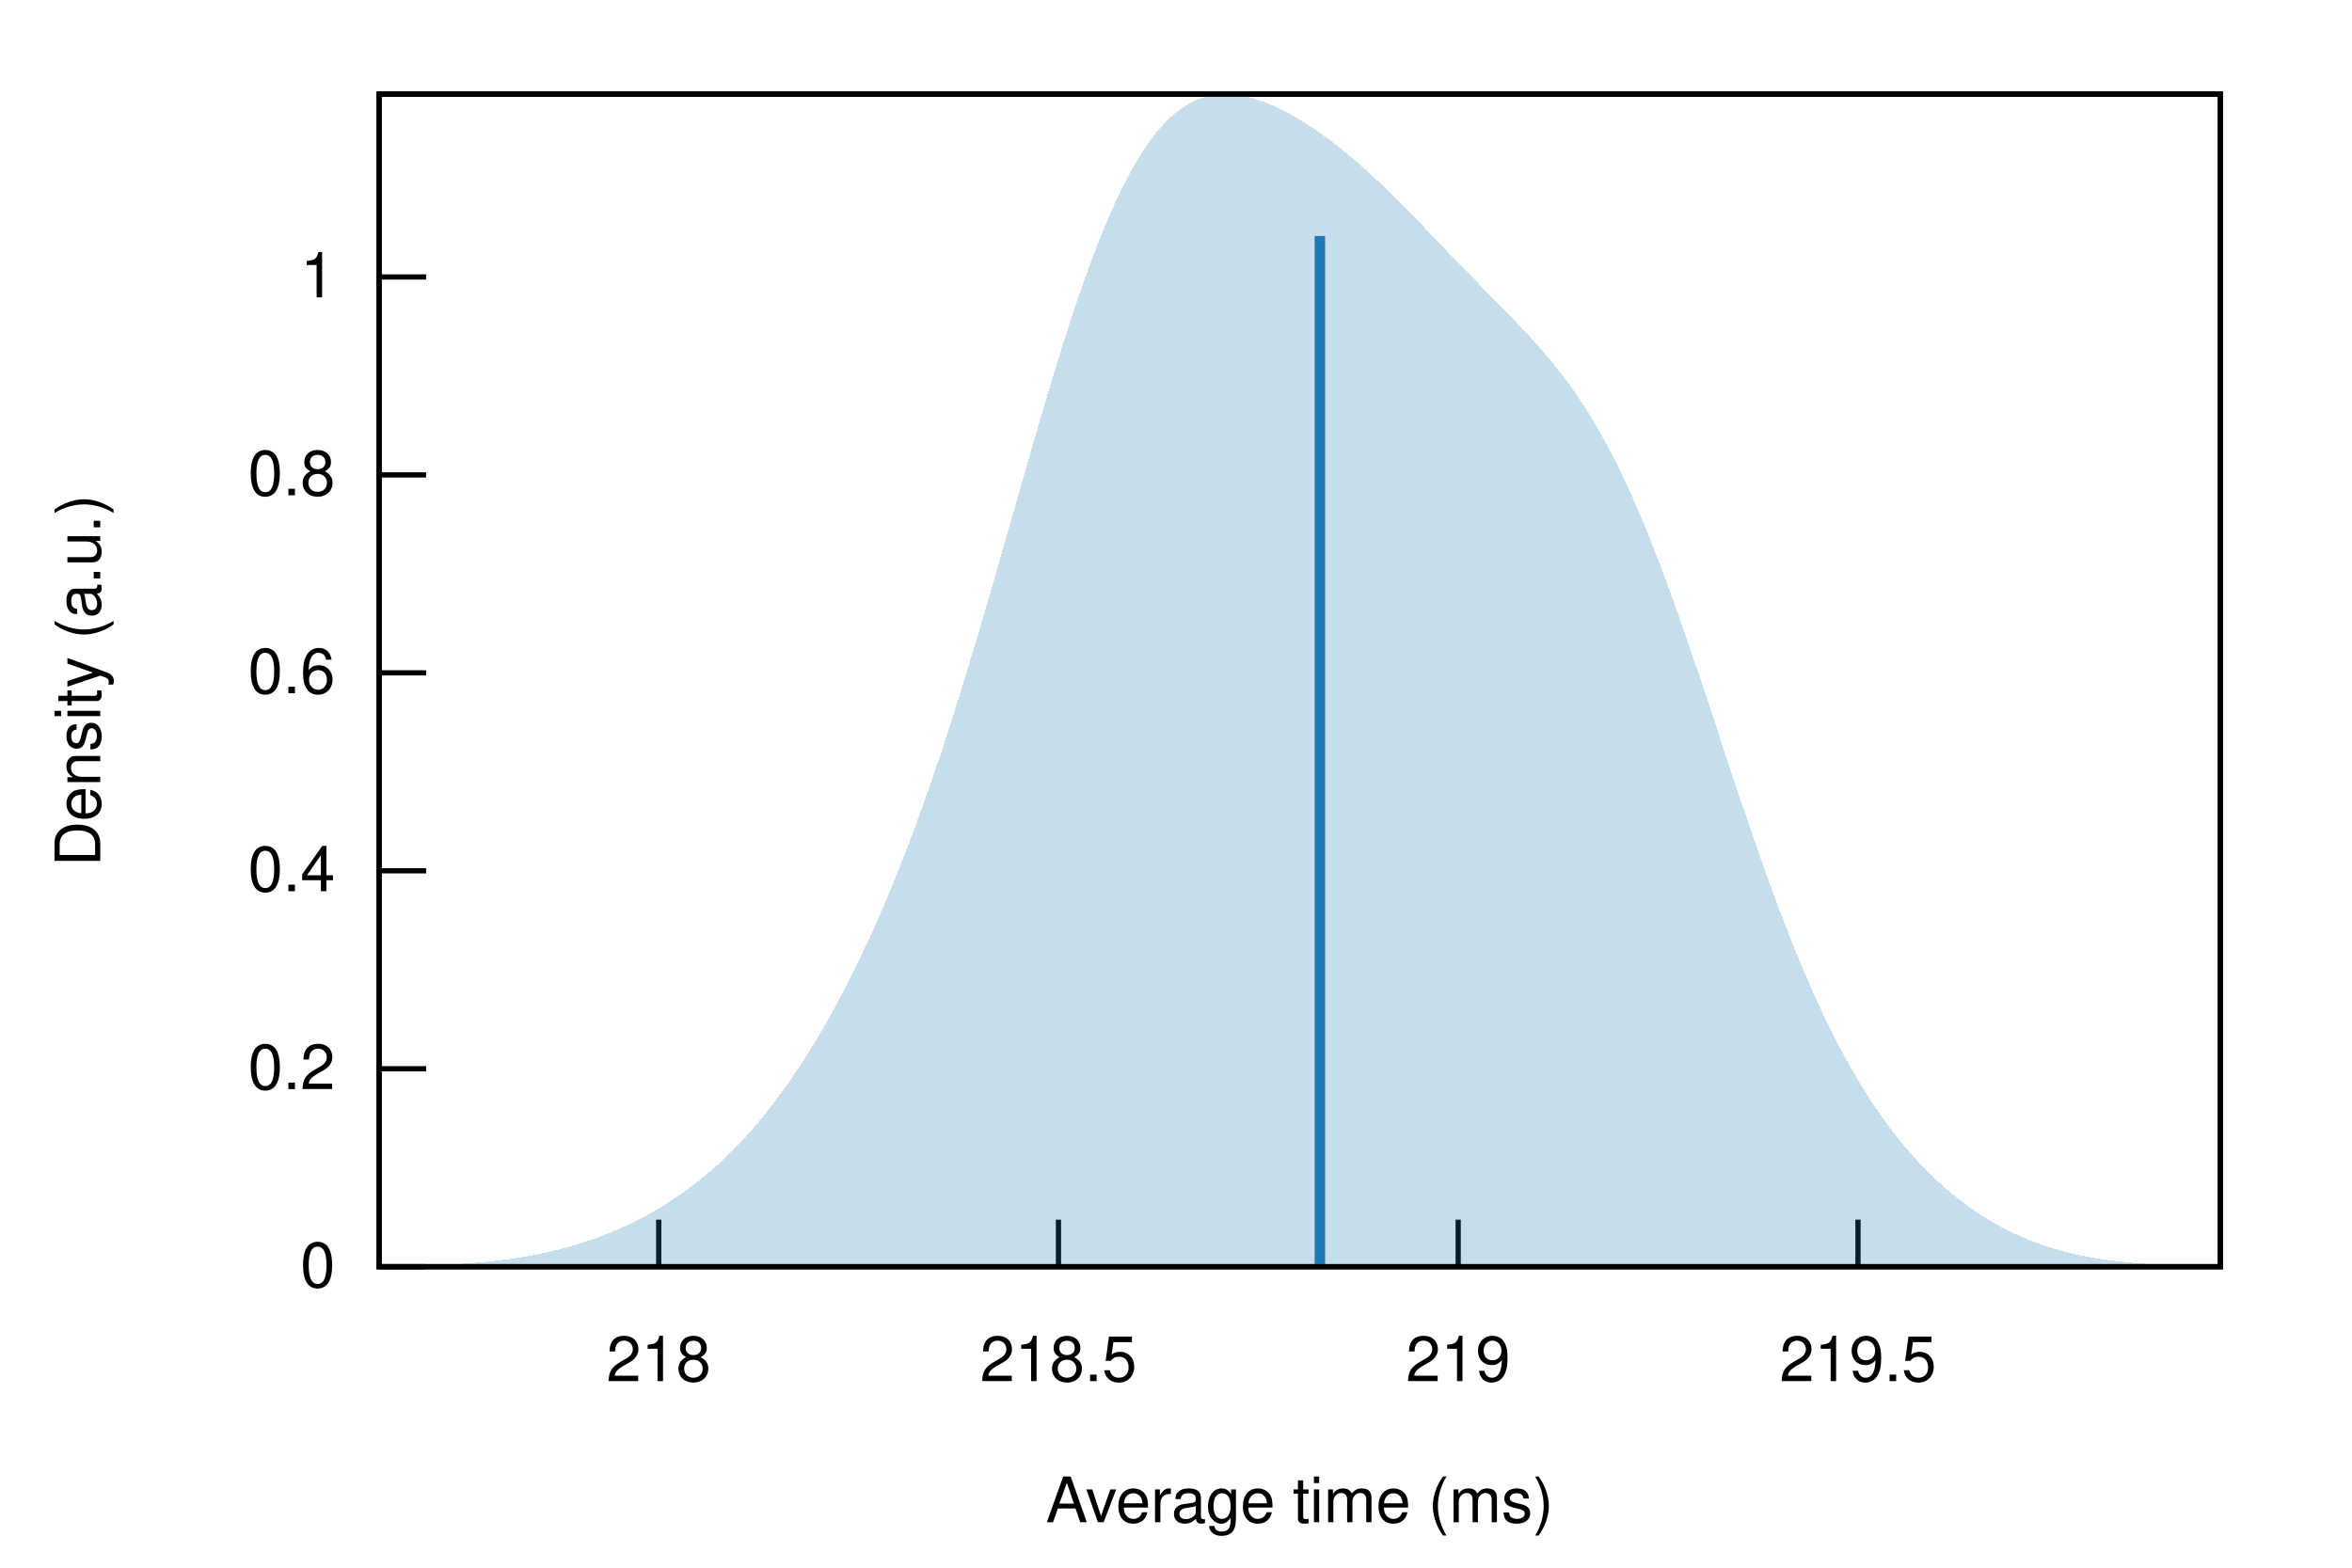
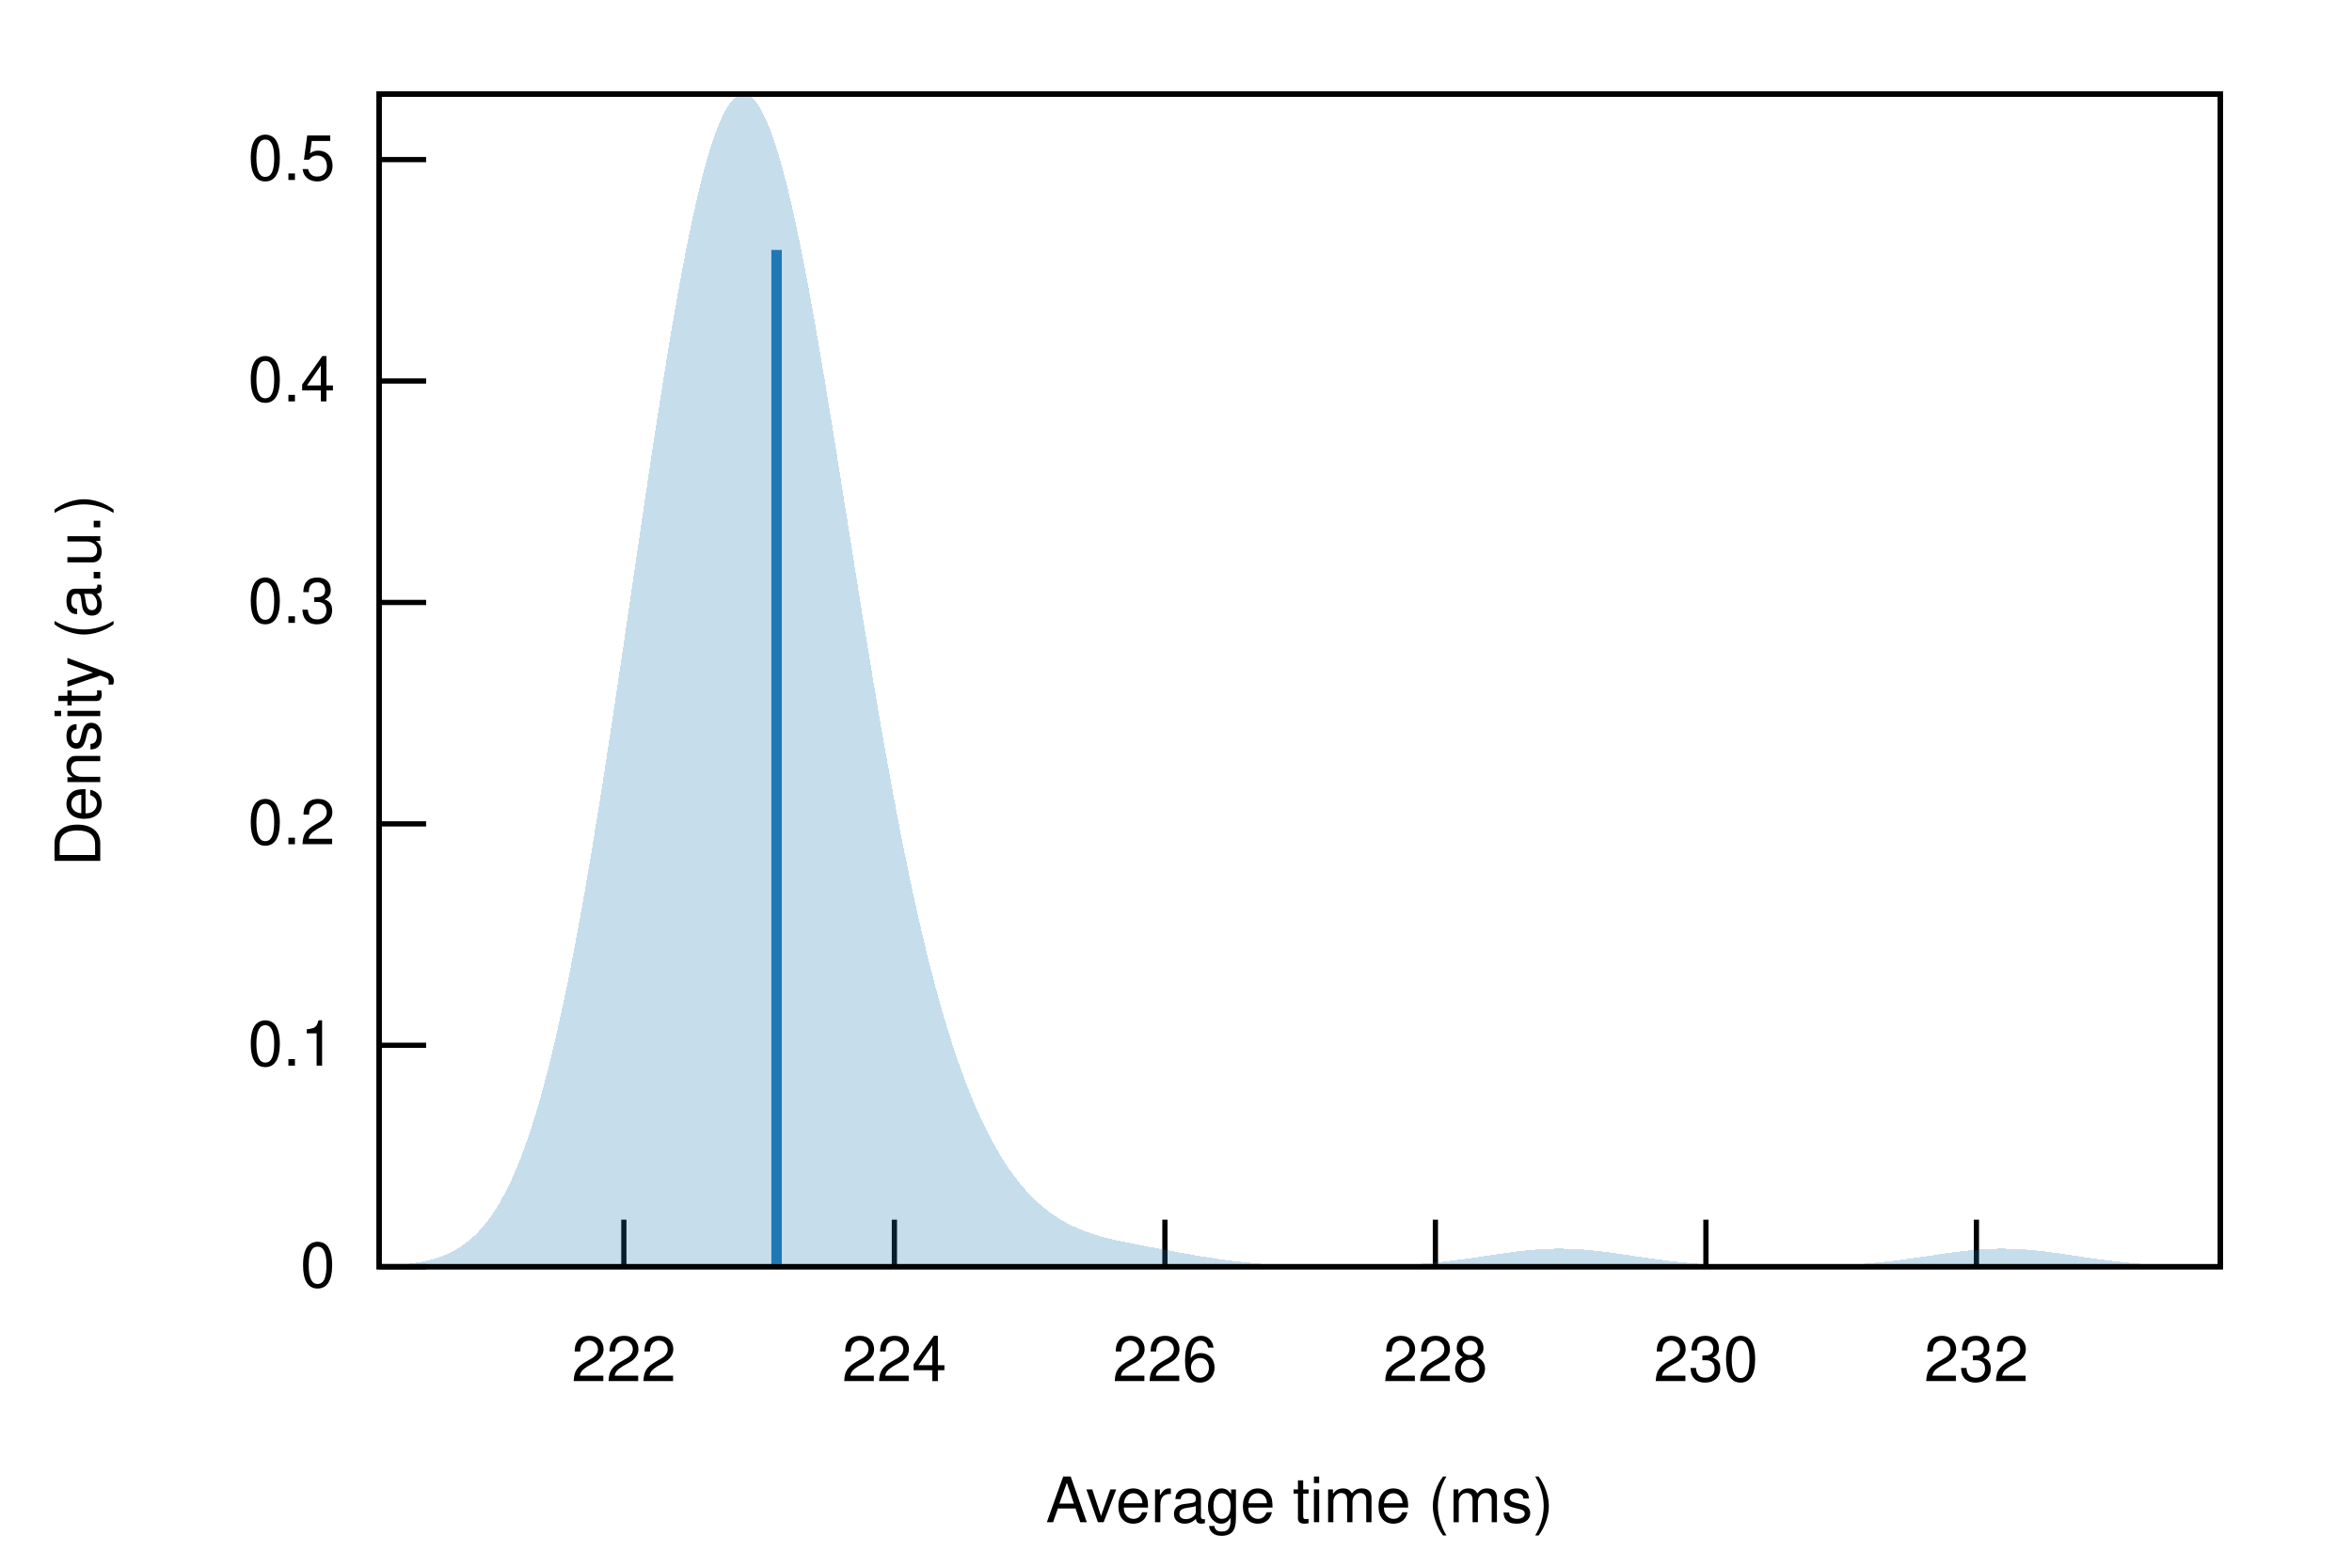
<svg xmlns="http://www.w3.org/2000/svg" xmlns:xlink="http://www.w3.org/1999/xlink" viewBox="0 0 450 300">
  <g id="gnuplot_canvas">
    <rect x="0" y="0" width="450" height="300" fill="none" />
    <defs>
      <circle id="gpDot" r="0.5" stroke-width="0.5" stroke="currentColor" />
      <path id="gpPt0" stroke-width="0.222" stroke="currentColor" d="M-1,0 h2 M0,-1 v2" />
      <path id="gpPt1" stroke-width="0.222" stroke="currentColor" d="M-1,-1 L1,1 M1,-1 L-1,1" />
      <path id="gpPt2" stroke-width="0.222" stroke="currentColor" d="M-1,0 L1,0 M0,-1 L0,1 M-1,-1 L1,1 M-1,1 L1,-1" />
      <rect id="gpPt3" stroke-width="0.222" stroke="currentColor" x="-1" y="-1" width="2" height="2" />
      <rect id="gpPt4" stroke-width="0.222" stroke="currentColor" fill="currentColor" x="-1" y="-1" width="2" height="2" />
      <circle id="gpPt5" stroke-width="0.222" stroke="currentColor" cx="0" cy="0" r="1" />
      <use xlink:href="#gpPt5" id="gpPt6" fill="currentColor" stroke="none" />
      <path id="gpPt7" stroke-width="0.222" stroke="currentColor" d="M0,-1.33 L-1.33,0.67 L1.33,0.67 z" />
      <use xlink:href="#gpPt7" id="gpPt8" fill="currentColor" stroke="none" />
      <use xlink:href="#gpPt7" id="gpPt9" stroke="currentColor" transform="rotate(180)" />
      <use xlink:href="#gpPt9" id="gpPt10" fill="currentColor" stroke="none" />
      <use xlink:href="#gpPt3" id="gpPt11" stroke="currentColor" transform="rotate(45)" />
      <use xlink:href="#gpPt11" id="gpPt12" fill="currentColor" stroke="none" />
      <path id="gpPt13" stroke-width="0.222" stroke="currentColor" d="M0,1.330 L1.265,0.411 L0.782,-1.067 L-0.782,-1.076 L-1.265,0.411 z" />
      <use xlink:href="#gpPt13" id="gpPt14" fill="currentColor" stroke="none" />
      <filter id="textbox" filterUnits="objectBoundingBox" x="0" y="0" height="1" width="1">
        <feFlood flood-color="white" flood-opacity="1" result="bgnd" />
        <feComposite in="SourceGraphic" in2="bgnd" operator="atop" />
      </filter>
      <filter id="greybox" filterUnits="objectBoundingBox" x="0" y="0" height="1" width="1">
        <feFlood flood-color="lightgrey" flood-opacity="1" result="grey" />
        <feComposite in="SourceGraphic" in2="grey" operator="atop" />
      </filter>
    </defs>
    <g fill="none" color="white" stroke="currentColor" stroke-width="1.00" stroke-linecap="butt" stroke-linejoin="miter">
</g>
    <g fill="none" color="black" stroke="currentColor" stroke-width="1.00" stroke-linecap="butt" stroke-linejoin="miter">
      <path stroke="black" d="M72.53,242.40 L81.53,242.40  " />
      <g transform="translate(64.14,246.30)" stroke="none" fill="black" font-family="Helvetica" font-size="12.00" text-anchor="end">
        <text>
          <tspan font-family="Helvetica"> 0</tspan>
        </text>
      </g>
    </g>
    <g fill="none" color="black" stroke="currentColor" stroke-width="1.00" stroke-linecap="butt" stroke-linejoin="miter">
-       <path stroke="black" d="M72.53,204.52 L81.53,204.52  " />
-       <g transform="translate(64.14,208.42)" stroke="none" fill="black" font-family="Helvetica" font-size="12.00" text-anchor="end">
+       <path stroke="black" d="M72.53,200.03 L81.53,200.03  " />
+       <g transform="translate(64.14,203.93)" stroke="none" fill="black" font-family="Helvetica" font-size="12.00" text-anchor="end">
+         <text>
+           <tspan font-family="Helvetica"> 0.1</tspan>
+         </text>
+       </g>
+     </g>
+     <g fill="none" color="black" stroke="currentColor" stroke-width="1.00" stroke-linecap="butt" stroke-linejoin="miter">
+       <path stroke="black" d="M72.53,157.66 L81.53,157.66  " />
+       <g transform="translate(64.14,161.56)" stroke="none" fill="black" font-family="Helvetica" font-size="12.00" text-anchor="end">
        <text>
          <tspan font-family="Helvetica"> 0.2</tspan>
        </text>
      </g>
    </g>
    <g fill="none" color="black" stroke="currentColor" stroke-width="1.00" stroke-linecap="butt" stroke-linejoin="miter">
-       <path stroke="black" d="M72.53,166.64 L81.53,166.64  " />
-       <g transform="translate(64.14,170.54)" stroke="none" fill="black" font-family="Helvetica" font-size="12.00" text-anchor="end">
+       <path stroke="black" d="M72.53,115.29 L81.53,115.29  " />
+       <g transform="translate(64.14,119.19)" stroke="none" fill="black" font-family="Helvetica" font-size="12.00" text-anchor="end">
+         <text>
+           <tspan font-family="Helvetica"> 0.3</tspan>
+         </text>
+       </g>
+     </g>
+     <g fill="none" color="black" stroke="currentColor" stroke-width="1.00" stroke-linecap="butt" stroke-linejoin="miter">
+       <path stroke="black" d="M72.53,72.91 L81.53,72.91  " />
+       <g transform="translate(64.14,76.81)" stroke="none" fill="black" font-family="Helvetica" font-size="12.00" text-anchor="end">
        <text>
          <tspan font-family="Helvetica"> 0.4</tspan>
        </text>
      </g>
    </g>
    <g fill="none" color="black" stroke="currentColor" stroke-width="1.00" stroke-linecap="butt" stroke-linejoin="miter">
-       <path stroke="black" d="M72.53,128.76 L81.53,128.76  " />
-       <g transform="translate(64.14,132.66)" stroke="none" fill="black" font-family="Helvetica" font-size="12.00" text-anchor="end">
+       <path stroke="black" d="M72.53,30.54 L81.53,30.54  " />
+       <g transform="translate(64.14,34.44)" stroke="none" fill="black" font-family="Helvetica" font-size="12.00" text-anchor="end">
        <text>
-           <tspan font-family="Helvetica"> 0.6</tspan>
+           <tspan font-family="Helvetica"> 0.5</tspan>
        </text>
      </g>
    </g>
    <g fill="none" color="black" stroke="currentColor" stroke-width="1.00" stroke-linecap="butt" stroke-linejoin="miter">
-       <path stroke="black" d="M72.53,90.88 L81.53,90.88  " />
-       <g transform="translate(64.14,94.78)" stroke="none" fill="black" font-family="Helvetica" font-size="12.00" text-anchor="end">
+       <path stroke="black" d="M119.36,242.40 L119.36,233.40  " />
+       <g transform="translate(119.36,264.30)" stroke="none" fill="black" font-family="Helvetica" font-size="12.00" text-anchor="middle">
        <text>
-           <tspan font-family="Helvetica"> 0.8</tspan>
+           <tspan font-family="Helvetica"> 222</tspan>
        </text>
      </g>
    </g>
    <g fill="none" color="black" stroke="currentColor" stroke-width="1.00" stroke-linecap="butt" stroke-linejoin="miter">
-       <path stroke="black" d="M72.53,53.00 L81.53,53.00  " />
-       <g transform="translate(64.14,56.90)" stroke="none" fill="black" font-family="Helvetica" font-size="12.00" text-anchor="end">
+       <path stroke="black" d="M171.12,242.40 L171.12,233.40  " />
+       <g transform="translate(171.12,264.30)" stroke="none" fill="black" font-family="Helvetica" font-size="12.00" text-anchor="middle">
        <text>
-           <tspan font-family="Helvetica"> 1</tspan>
+           <tspan font-family="Helvetica"> 224</tspan>
        </text>
      </g>
    </g>
    <g fill="none" color="black" stroke="currentColor" stroke-width="1.00" stroke-linecap="butt" stroke-linejoin="miter">
-       <path stroke="black" d="M126.03,242.40 L126.03,233.40  " />
-       <g transform="translate(126.03,264.30)" stroke="none" fill="black" font-family="Helvetica" font-size="12.00" text-anchor="middle">
+       <path stroke="black" d="M222.88,242.40 L222.88,233.40  " />
+       <g transform="translate(222.88,264.30)" stroke="none" fill="black" font-family="Helvetica" font-size="12.00" text-anchor="middle">
        <text>
-           <tspan font-family="Helvetica"> 218</tspan>
+           <tspan font-family="Helvetica"> 226</tspan>
        </text>
      </g>
    </g>
    <g fill="none" color="black" stroke="currentColor" stroke-width="1.00" stroke-linecap="butt" stroke-linejoin="miter">
-       <path stroke="black" d="M202.51,242.40 L202.51,233.40  " />
-       <g transform="translate(202.51,264.30)" stroke="none" fill="black" font-family="Helvetica" font-size="12.00" text-anchor="middle">
+       <path stroke="black" d="M274.63,242.40 L274.63,233.40  " />
+       <g transform="translate(274.63,264.30)" stroke="none" fill="black" font-family="Helvetica" font-size="12.00" text-anchor="middle">
        <text>
-           <tspan font-family="Helvetica"> 218.5</tspan>
+           <tspan font-family="Helvetica"> 228</tspan>
        </text>
      </g>
    </g>
    <g fill="none" color="black" stroke="currentColor" stroke-width="1.00" stroke-linecap="butt" stroke-linejoin="miter">
-       <path stroke="black" d="M278.99,242.40 L278.99,233.40  " />
-       <g transform="translate(278.99,264.30)" stroke="none" fill="black" font-family="Helvetica" font-size="12.00" text-anchor="middle">
+       <path stroke="black" d="M326.39,242.40 L326.39,233.40  " />
+       <g transform="translate(326.39,264.30)" stroke="none" fill="black" font-family="Helvetica" font-size="12.00" text-anchor="middle">
        <text>
-           <tspan font-family="Helvetica"> 219</tspan>
+           <tspan font-family="Helvetica"> 230</tspan>
        </text>
      </g>
    </g>
    <g fill="none" color="black" stroke="currentColor" stroke-width="1.00" stroke-linecap="butt" stroke-linejoin="miter">
-       <path stroke="black" d="M355.48,242.40 L355.48,233.40  " />
-       <g transform="translate(355.48,264.30)" stroke="none" fill="black" font-family="Helvetica" font-size="12.00" text-anchor="middle">
+       <path stroke="black" d="M378.14,242.40 L378.14,233.40  " />
+       <g transform="translate(378.14,264.30)" stroke="none" fill="black" font-family="Helvetica" font-size="12.00" text-anchor="middle">
        <text>
-           <tspan font-family="Helvetica"> 219.5</tspan>
+           <tspan font-family="Helvetica"> 232</tspan>
        </text>
      </g>
    </g>
    <g fill="none" color="black" stroke="currentColor" stroke-width="1.00" stroke-linecap="butt" stroke-linejoin="miter">
</g>
    <g fill="none" color="black" stroke="currentColor" stroke-width="1.00" stroke-linecap="butt" stroke-linejoin="miter">
      <path stroke="black" d="M72.53,18.01 L72.53,242.40 L424.82,242.40 L424.82,18.01 L72.53,18.01 Z  " />
    </g>
    <g fill="none" color="black" stroke="currentColor" stroke-width="1.00" stroke-linecap="butt" stroke-linejoin="miter">
      <g transform="translate(19.18,130.21) rotate(270)" stroke="none" fill="black" font-family="Helvetica" font-size="12.00" text-anchor="middle">
        <text>
          <tspan font-family="Helvetica">Density (a.u.)</tspan>
        </text>
      </g>
    </g>
    <g fill="none" color="black" stroke="currentColor" stroke-width="1.00" stroke-linecap="butt" stroke-linejoin="miter">
      <g transform="translate(248.67,291.30)" stroke="none" fill="black" font-family="Helvetica" font-size="12.00" text-anchor="middle">
        <text>
          <tspan font-family="Helvetica">Average time (ms)</tspan>
        </text>
      </g>
    </g>
    <g fill="none" color="black" stroke="currentColor" stroke-width="1.00" stroke-linecap="butt" stroke-linejoin="miter">
</g>
    <g id="gnuplot_plot_1">
      <g fill="none" color="black" stroke="currentColor" stroke-width="1.00" stroke-linecap="butt" stroke-linejoin="miter">
        <g stroke="none" shape-rendering="crispEdges">
-           <polygon fill="rgb( 31, 120, 180)" fill-opacity="0.25" points="72.53,242.33 73.24,242.32 73.94,242.31 74.65,242.30 75.35,242.29 76.06,242.28 76.77,242.27 77.47,242.25 78.18,242.24 78.88,242.22 79.59,242.21 80.30,242.19 81.00,242.17 81.71,242.14 82.41,242.12 83.12,242.09 83.83,242.07 84.53,242.04 85.24,242.00 85.94,241.97 86.65,241.93 87.36,241.89 88.06,241.85 88.77,241.80 89.47,241.75 90.18,241.70 90.89,241.65 91.59,241.59 92.30,241.52 93.00,241.46 93.71,241.39 94.42,241.31 95.12,241.23 95.83,241.15 96.53,241.06 97.24,240.96 97.95,240.87 98.65,240.76 99.36,240.65 100.06,240.54 100.77,240.42 101.48,240.29 102.18,240.16 102.89,240.02 103.59,239.88 104.30,239.73 105.01,239.57 105.71,239.41 106.42,239.23 107.12,239.06 107.83,238.87 108.54,238.68 109.24,238.48 109.95,238.28 110.65,238.06 111.36,237.84 112.07,237.61 112.77,237.37 113.48,237.13 114.18,236.87 114.89,236.61 115.60,236.34 116.30,236.06 117.01,235.78 117.71,235.48 118.42,235.18 119.13,234.86 119.83,234.54 120.54,234.20 121.24,233.86 121.95,233.51 122.66,233.15 123.36,232.77 124.07,232.39 124.77,231.99 125.48,231.59 126.19,231.17 126.89,230.74 127.60,230.30 128.30,229.85 129.01,229.38 129.72,228.91 130.42,228.42 131.13,227.91 131.83,227.40 132.54,226.86 133.25,226.32 133.95,225.76 134.66,225.18 135.36,224.59 136.07,223.99 136.78,223.37 137.48,222.73 138.19,222.07 138.89,221.40 139.60,220.72 140.31,220.01 141.01,219.29 141.72,218.54 142.42,217.78 143.13,217.01 143.84,216.21 144.54,215.39 145.25,214.56 145.95,213.70 146.66,212.83 147.37,211.93 148.07,211.01 148.78,210.08 149.48,209.12 150.19,208.14 150.90,207.14 151.60,206.12 152.31,205.08 153.01,204.02 153.72,202.93 154.43,201.82 155.13,200.69 155.84,199.54 156.54,198.36 157.25,197.17 157.96,195.94 158.66,194.70 159.37,193.43 160.07,192.13 160.78,190.81 161.48,189.47 162.19,188.10 162.90,186.70 163.60,185.28 164.31,183.84 165.01,182.36 165.72,180.86 166.43,179.33 167.13,177.78 167.84,176.19 168.54,174.58 169.25,172.94 169.96,171.27 170.66,169.57 171.37,167.84 172.07,166.08 172.78,164.29 173.49,162.46 174.19,160.61 174.90,158.73 175.60,156.81 176.31,154.87 177.02,152.89 177.72,150.88 178.43,148.85 179.13,146.78 179.84,144.68 180.55,142.55 181.25,140.39 181.96,138.20 182.66,135.99 183.37,133.75 184.08,131.48 184.78,129.19 185.49,126.87 186.19,124.54 186.90,122.18 187.61,119.80 188.31,117.40 189.02,114.99 189.72,112.56 190.43,110.12 191.14,107.67 191.84,105.21 192.55,102.74 193.25,100.27 193.96,97.80 194.67,95.33 195.37,92.86 196.08,90.39 196.78,87.94 197.49,85.50 198.20,83.06 198.90,80.65 199.61,78.25 200.31,75.88 201.02,73.53 201.73,71.21 202.43,68.91 203.14,66.65 203.84,64.42 204.55,62.23 205.26,60.08 205.96,57.97 206.67,55.90 207.37,53.88 208.08,51.90 208.79,49.98 209.49,48.10 210.20,46.28 210.90,44.51 211.61,42.80 212.32,41.15 213.02,39.55 213.73,38.01 214.43,36.53 215.14,35.11 215.85,33.75 216.55,32.46 217.26,31.22 217.96,30.04 218.67,28.93 219.38,27.87 220.08,26.88 220.79,25.94 221.49,25.06 222.20,24.24 222.91,23.48 223.61,22.78 224.32,22.12 225.02,21.53 225.73,20.98 226.44,20.49 227.14,20.04 227.85,19.65 228.55,19.30 229.26,19.00 229.97,18.74 230.67,18.52 231.38,18.34 232.08,18.20 232.79,18.10 233.50,18.04 234.20,18.01 234.91,18.01 235.61,18.05 236.32,18.11 237.03,18.21 237.73,18.33 238.44,18.47 239.14,18.64 239.85,18.84 240.56,19.06 241.26,19.30 241.97,19.56 242.67,19.84 243.38,20.13 244.09,20.45 244.79,20.78 245.50,21.13 246.20,21.50 246.91,21.88 247.62,22.28 248.32,22.69 249.03,23.12 249.73,23.56 250.44,24.01 251.15,24.48 251.85,24.95 252.56,25.45 253.26,25.95 253.97,26.47 254.68,27.00 255.38,27.54 256.09,28.09 256.79,28.65 257.50,29.23 258.21,29.82 258.91,30.41 259.62,31.02 260.32,31.64 261.03,32.27 261.74,32.90 262.44,33.55 263.15,34.21 263.85,34.87 264.56,35.55 265.27,36.23 265.97,36.91 266.68,37.61 267.38,38.31 268.09,39.02 268.80,39.73 269.50,40.45 270.21,41.17 270.91,41.90 271.62,42.63 272.33,43.36 273.03,44.09 273.74,44.82 274.44,45.56 275.15,46.30 275.86,47.03 276.56,47.77 277.27,48.50 277.97,49.24 278.68,49.97 279.39,50.70 280.09,51.43 280.80,52.15 281.50,52.88 282.21,53.60 282.92,54.32 283.62,55.04 284.33,55.76 285.03,56.48 285.74,57.20 286.45,57.92 287.15,58.64 287.86,59.36 288.56,60.09 289.27,60.82 289.98,61.55 290.68,62.29 291.39,63.04 292.09,63.79 292.80,64.55 293.51,65.33 294.21,66.12 294.92,66.92 295.62,67.74 296.33,68.57 297.04,69.42 297.74,70.30 298.45,71.19 299.15,72.11 299.86,73.05 300.57,74.02 301.27,75.02 301.98,76.05 302.68,77.11 303.39,78.20 304.10,79.32 304.80,80.48 305.51,81.67 306.21,82.90 306.92,84.17 307.63,85.47 308.33,86.81 309.04,88.20 309.74,89.62 310.45,91.08 311.16,92.58 311.86,94.12 312.57,95.70 313.27,97.32 313.98,98.98 314.69,100.68 315.39,102.41 316.10,104.18 316.80,105.98 317.51,107.82 318.22,109.69 318.92,111.59 319.63,113.52 320.33,115.48 321.04,117.46 321.75,119.47 322.45,121.50 323.16,123.55 323.86,125.62 324.57,127.70 325.28,129.80 325.98,131.91 326.69,134.03 327.39,136.16 328.10,138.29 328.81,140.42 329.51,142.55 330.22,144.68 330.92,146.81 331.63,148.93 332.34,151.04 333.04,153.15 333.75,155.23 334.45,157.31 335.16,159.37 335.87,161.41 336.57,163.43 337.28,165.43 337.98,167.40 338.69,169.36 339.39,171.28 340.10,173.18 340.81,175.05 341.51,176.89 342.22,178.71 342.92,180.49 343.63,182.24 344.34,183.96 345.04,185.64 345.75,187.30 346.45,188.92 347.16,190.50 347.87,192.06 348.57,193.57 349.28,195.06 349.98,196.51 350.69,197.93 351.40,199.31 352.10,200.66 352.81,201.98 353.51,203.27 354.22,204.52 354.93,205.74 355.63,206.94 356.34,208.10 357.04,209.23 357.75,210.33 358.46,211.40 359.16,212.44 359.87,213.46 360.57,214.45 361.28,215.41 361.99,216.35 362.69,217.26 363.40,218.14 364.10,219.01 364.81,219.85 365.52,220.66 366.22,221.46 366.93,222.23 367.63,222.98 368.34,223.71 369.05,224.42 369.75,225.10 370.46,225.77 371.16,226.43 371.87,227.06 372.58,227.67 373.28,228.27 373.99,228.85 374.69,229.41 375.40,229.95 376.11,230.48 376.81,231.00 377.52,231.49 378.22,231.97 378.93,232.44 379.64,232.89 380.34,233.33 381.05,233.75 381.75,234.16 382.46,234.55 383.17,234.93 383.87,235.30 384.58,235.65 385.28,236.00 385.99,236.32 386.70,236.64 387.40,236.94 388.11,237.24 388.81,237.52 389.52,237.79 390.23,238.04 390.93,238.29 391.64,238.53 392.34,238.75 393.05,238.97 393.76,239.17 394.46,239.37 395.17,239.55 395.87,239.73 396.58,239.90 397.29,240.06 397.99,240.21 398.70,240.36 399.40,240.49 400.11,240.62 400.82,240.74 401.52,240.86 402.23,240.97 402.93,241.07 403.64,241.17 404.35,241.26 405.05,241.34 405.76,241.42 406.46,241.50 407.17,241.57 407.88,241.63 408.58,241.69 409.29,241.75 409.99,241.80 410.70,241.85 411.41,241.89 412.11,241.94 412.82,241.98 413.52,242.01 414.23,242.05 414.94,242.08 415.64,242.11 416.35,242.13 417.05,242.16 417.76,242.18 418.47,242.20 419.17,242.22 419.88,242.24 420.58,242.25 421.29,242.27 422.00,242.28 422.70,242.29 423.41,242.30 424.11,242.31 424.82,242.32 424.82,242.40 424.11,242.40 423.41,242.40 422.70,242.40 422.00,242.40 421.29,242.40 420.58,242.40 419.88,242.40 419.17,242.40 418.47,242.40 417.76,242.40 417.05,242.40 416.35,242.40 415.64,242.40 414.94,242.40 414.23,242.40 413.52,242.40 412.82,242.40 412.11,242.40 411.41,242.40 410.70,242.40 409.99,242.40 409.29,242.40 408.58,242.40 407.88,242.40 407.17,242.40 406.46,242.40 405.76,242.40 405.05,242.40 404.35,242.40 403.64,242.40 402.93,242.40 402.23,242.40 401.52,242.40 400.82,242.40 400.11,242.40 399.40,242.40 398.70,242.40 397.99,242.40 397.29,242.40 396.58,242.40 395.87,242.40 395.17,242.40 394.46,242.40 393.76,242.40 393.05,242.40 392.34,242.40 391.64,242.40 390.93,242.40 390.23,242.40 389.52,242.40 388.81,242.40 388.11,242.40 387.40,242.40 386.70,242.40 385.99,242.40 385.28,242.40 384.58,242.40 383.87,242.40 383.17,242.40 382.46,242.40 381.75,242.40 381.05,242.40 380.34,242.40 379.64,242.40 378.93,242.40 378.22,242.40 377.52,242.40 376.81,242.40 376.11,242.40 375.40,242.40 374.69,242.40 373.99,242.40 373.28,242.40 372.58,242.40 371.87,242.40 371.16,242.40 370.46,242.40 369.75,242.40 369.05,242.40 368.34,242.40 367.63,242.40 366.93,242.40 366.22,242.40 365.52,242.40 364.81,242.40 364.10,242.40 363.40,242.40 362.69,242.40 361.99,242.40 361.28,242.40 360.57,242.40 359.87,242.40 359.16,242.40 358.46,242.40 357.75,242.40 357.04,242.40 356.34,242.40 355.63,242.40 354.93,242.40 354.22,242.40 353.51,242.40 352.81,242.40 352.10,242.40 351.40,242.40 350.69,242.40 349.98,242.40 349.28,242.40 348.57,242.40 347.87,242.40 347.16,242.40 346.45,242.40 345.75,242.40 345.04,242.40 344.34,242.40 343.63,242.40 342.92,242.40 342.22,242.40 341.51,242.40 340.81,242.40 340.10,242.40 339.39,242.40 338.69,242.40 337.98,242.40 337.28,242.40 336.57,242.40 335.87,242.40 335.16,242.40 334.45,242.40 333.75,242.40 333.04,242.40 332.34,242.40 331.63,242.40 330.92,242.40 330.22,242.40 329.51,242.40 328.81,242.40 328.10,242.40 327.39,242.40 326.69,242.40 325.98,242.40 325.28,242.40 324.57,242.40 323.86,242.40 323.16,242.40 322.45,242.40 321.75,242.40 321.04,242.40 320.33,242.40 319.63,242.40 318.92,242.40 318.22,242.40 317.51,242.40 316.80,242.40 316.10,242.40 315.39,242.40 314.69,242.40 313.98,242.40 313.27,242.40 312.57,242.40 311.86,242.40 311.16,242.40 310.45,242.40 309.74,242.40 309.04,242.40 308.33,242.40 307.63,242.40 306.92,242.40 306.21,242.40 305.51,242.40 304.80,242.40 304.10,242.40 303.39,242.40 302.68,242.40 301.98,242.40 301.27,242.40 300.57,242.40 299.86,242.40 299.15,242.40 298.45,242.40 297.74,242.40 297.04,242.40 296.33,242.40 295.62,242.40 294.92,242.40 294.21,242.40 293.51,242.40 292.80,242.40 292.09,242.40 291.39,242.40 290.68,242.40 289.98,242.40 289.27,242.40 288.56,242.40 287.86,242.40 287.15,242.40 286.45,242.40 285.74,242.40 285.03,242.40 284.33,242.40 283.62,242.40 282.92,242.40 282.21,242.40 281.50,242.40 280.80,242.40 280.09,242.40 279.39,242.40 278.68,242.40 277.97,242.40 277.27,242.40 276.56,242.40 275.86,242.40 275.15,242.40 274.44,242.40 273.74,242.40 273.03,242.40 272.33,242.40 271.62,242.40 270.91,242.40 270.21,242.40 269.50,242.40 268.80,242.40 268.09,242.40 267.38,242.40 266.68,242.40 265.97,242.40 265.27,242.40 264.56,242.40 263.85,242.40 263.15,242.40 262.44,242.40 261.74,242.40 261.03,242.40 260.32,242.40 259.62,242.40 258.91,242.40 258.21,242.40 257.50,242.40 256.79,242.40 256.09,242.40 255.38,242.40 254.68,242.40 253.97,242.40 253.26,242.40 252.56,242.40 251.85,242.40 251.15,242.40 250.44,242.40 249.73,242.40 249.03,242.40 248.32,242.40 247.62,242.40 246.91,242.40 246.20,242.40 245.50,242.40 244.79,242.40 244.09,242.40 243.38,242.40 242.67,242.40 241.97,242.40 241.26,242.40 240.56,242.40 239.85,242.40 239.14,242.40 238.44,242.40 237.73,242.40 237.03,242.40 236.32,242.40 235.61,242.40 234.91,242.40 234.20,242.40 233.50,242.40 232.79,242.40 232.08,242.40 231.38,242.40 230.67,242.40 229.97,242.40 229.26,242.40 228.55,242.40 227.85,242.40 227.14,242.40 226.44,242.40 225.73,242.40 225.02,242.40 224.32,242.40 223.61,242.40 222.91,242.40 222.20,242.40 221.49,242.40 220.79,242.40 220.08,242.40 219.38,242.40 218.67,242.40 217.96,242.40 217.26,242.40 216.55,242.40 215.85,242.40 215.14,242.40 214.43,242.40 213.73,242.40 213.02,242.40 212.32,242.40 211.61,242.40 210.90,242.40 210.20,242.40 209.49,242.40 208.79,242.40 208.08,242.40 207.37,242.40 206.67,242.40 205.96,242.40 205.26,242.40 204.55,242.40 203.84,242.40 203.14,242.40 202.43,242.40 201.73,242.40 201.02,242.40 200.31,242.40 199.61,242.40 198.90,242.40 198.20,242.40 197.49,242.40 196.78,242.40 196.08,242.40 195.37,242.40 194.67,242.40 193.96,242.40 193.25,242.40 192.55,242.40 191.84,242.40 191.14,242.40 190.43,242.40 189.72,242.40 189.02,242.40 188.31,242.40 187.61,242.40 186.90,242.40 186.19,242.40 185.49,242.40 184.78,242.40 184.08,242.40 183.37,242.40 182.66,242.40 181.96,242.40 181.25,242.40 180.55,242.40 179.84,242.40 179.13,242.40 178.43,242.40 177.72,242.40 177.02,242.40 176.31,242.40 175.60,242.40 174.90,242.40 174.19,242.40 173.49,242.40 172.78,242.40 172.07,242.40 171.37,242.40 170.66,242.40 169.96,242.40 169.25,242.40 168.54,242.40 167.84,242.40 167.13,242.40 166.43,242.40 165.72,242.40 165.01,242.40 164.31,242.40 163.60,242.40 162.90,242.40 162.19,242.40 161.48,242.40 160.78,242.40 160.07,242.40 159.37,242.40 158.66,242.40 157.96,242.40 157.25,242.40 156.54,242.40 155.84,242.40 155.13,242.40 154.43,242.40 153.72,242.40 153.01,242.40 152.31,242.40 151.60,242.40 150.90,242.40 150.19,242.40 149.48,242.40 148.78,242.40 148.07,242.40 147.37,242.40 146.66,242.40 145.95,242.40 145.25,242.40 144.54,242.40 143.84,242.40 143.13,242.40 142.42,242.40 141.72,242.40 141.01,242.40 140.31,242.40 139.60,242.40 138.89,242.40 138.19,242.40 137.48,242.40 136.78,242.40 136.07,242.40 135.36,242.40 134.66,242.40 133.95,242.40 133.25,242.40 132.54,242.40 131.83,242.40 131.13,242.40 130.42,242.40 129.72,242.40 129.01,242.40 128.30,242.40 127.60,242.40 126.89,242.40 126.19,242.40 125.48,242.40 124.77,242.40 124.07,242.40 123.36,242.40 122.66,242.40 121.95,242.40 121.24,242.40 120.54,242.40 119.83,242.40 119.13,242.40 118.42,242.40 117.71,242.40 117.01,242.40 116.30,242.40 115.60,242.40 114.89,242.40 114.18,242.40 113.48,242.40 112.77,242.40 112.07,242.40 111.36,242.40 110.65,242.40 109.95,242.40 109.24,242.40 108.54,242.40 107.83,242.40 107.12,242.40 106.42,242.40 105.71,242.40 105.01,242.40 104.30,242.40 103.59,242.40 102.89,242.40 102.18,242.40 101.48,242.40 100.77,242.40 100.06,242.40 99.36,242.40 98.65,242.40 97.95,242.40 97.24,242.40 96.53,242.40 95.83,242.40 95.12,242.40 94.42,242.40 93.71,242.40 93.00,242.40 92.30,242.40 91.59,242.40 90.89,242.40 90.18,242.40 89.47,242.40 88.77,242.40 88.06,242.40 87.36,242.40 86.65,242.40 85.94,242.40 85.24,242.40 84.53,242.40 83.83,242.40 83.12,242.40 82.41,242.40 81.71,242.40 81.00,242.40 80.30,242.40 79.59,242.40 78.88,242.40 78.18,242.40 77.47,242.40 76.77,242.40 76.06,242.40 75.35,242.40 74.65,242.40 73.94,242.40 73.24,242.40 72.53,242.40 " />
+           <polygon fill="rgb( 31, 120, 180)" fill-opacity="0.25" points="72.53,242.25 73.24,242.22 73.94,242.19 74.65,242.15 75.35,242.11 76.06,242.06 76.77,242.00 77.47,241.93 78.18,241.85 78.88,241.76 79.59,241.65 80.30,241.54 81.00,241.40 81.71,241.25 82.41,241.07 83.12,240.88 83.83,240.65 84.53,240.40 85.24,240.12 85.94,239.81 86.65,239.46 87.36,239.06 88.06,238.63 88.77,238.14 89.47,237.61 90.18,237.02 90.89,236.36 91.59,235.65 92.30,234.87 93.00,234.01 93.71,233.07 94.42,232.06 95.12,230.95 95.83,229.75 96.53,228.46 97.24,227.07 97.95,225.57 98.65,223.96 99.36,222.24 100.06,220.40 100.77,218.44 101.48,216.36 102.18,214.15 102.89,211.81 103.59,209.34 104.30,206.74 105.01,204.00 105.71,201.13 106.42,198.13 107.12,194.99 107.83,191.72 108.54,188.32 109.24,184.79 109.95,181.14 110.65,177.36 111.36,173.46 112.07,169.46 112.77,165.34 113.48,161.12 114.18,156.81 114.89,152.41 115.60,147.92 116.30,143.37 117.01,138.74 117.71,134.07 118.42,129.34 119.13,124.58 119.83,119.79 120.54,114.98 121.24,110.17 121.95,105.36 122.66,100.56 123.36,95.80 124.07,91.07 124.77,86.39 125.48,81.78 126.19,77.24 126.89,72.78 127.60,68.42 128.30,64.17 129.01,60.04 129.72,56.05 130.42,52.20 131.13,48.50 131.83,44.97 132.54,41.62 133.25,38.45 133.95,35.48 134.66,32.72 135.36,30.18 136.07,27.85 136.78,25.76 137.48,23.91 138.19,22.30 138.89,20.94 139.60,19.83 140.31,18.98 141.01,18.40 141.72,18.07 142.42,18.01 143.13,18.21 143.84,18.68 144.54,19.40 145.25,20.39 145.95,21.62 146.66,23.11 147.37,24.84 148.07,26.80 148.78,28.99 149.48,31.41 150.19,34.03 150.90,36.86 151.60,39.88 152.31,43.08 153.01,46.45 153.72,49.97 154.43,53.64 155.13,57.45 155.84,61.37 156.54,65.41 157.25,69.54 157.96,73.75 158.66,78.03 159.37,82.36 160.07,86.75 160.78,91.16 161.48,95.60 162.19,100.05 162.90,104.49 163.60,108.93 164.31,113.34 165.01,117.72 165.72,122.07 166.43,126.36 167.13,130.60 167.84,134.78 168.54,138.88 169.25,142.91 169.96,146.86 170.66,150.72 171.37,154.50 172.07,158.18 172.78,161.76 173.49,165.24 174.19,168.63 174.90,171.91 175.60,175.08 176.31,178.15 177.02,181.12 177.72,183.98 178.43,186.74 179.13,189.39 179.84,191.95 180.55,194.40 181.25,196.75 181.96,199.01 182.66,201.18 183.37,203.25 184.08,205.23 184.78,207.12 185.49,208.93 186.19,210.66 186.90,212.31 187.61,213.88 188.31,215.37 189.02,216.79 189.72,218.15 190.43,219.43 191.14,220.65 191.84,221.81 192.55,222.91 193.25,223.95 193.96,224.93 194.67,225.86 195.37,226.74 196.08,227.56 196.78,228.34 197.49,229.07 198.20,229.76 198.90,230.41 199.61,231.02 200.31,231.58 201.02,232.11 201.73,232.61 202.43,233.07 203.14,233.50 203.84,233.90 204.55,234.28 205.26,234.62 205.96,234.95 206.67,235.25 207.37,235.53 208.08,235.79 208.79,236.03 209.49,236.26 210.20,236.47 210.90,236.67 211.61,236.86 212.32,237.03 213.02,237.20 213.73,237.37 214.43,237.52 215.14,237.67 215.85,237.82 216.55,237.96 217.26,238.10 217.96,238.24 218.67,238.37 219.38,238.51 220.08,238.64 220.79,238.77 221.49,238.90 222.20,239.04 222.91,239.17 223.61,239.30 224.32,239.43 225.02,239.56 225.73,239.69 226.44,239.82 227.14,239.94 227.85,240.07 228.55,240.19 229.26,240.31 229.97,240.43 230.67,240.55 231.38,240.66 232.08,240.77 232.79,240.88 233.50,240.98 234.20,241.08 234.91,241.17 235.61,241.26 236.32,241.35 237.03,241.43 237.73,241.51 238.44,241.58 239.14,241.65 239.85,241.72 240.56,241.78 241.26,241.84 241.97,241.89 242.67,241.94 243.38,241.98 244.09,242.02 244.79,242.06 245.50,242.10 246.20,242.13 246.91,242.16 247.62,242.18 248.32,242.21 249.03,242.23 249.73,242.25 250.44,242.26 251.15,242.28 251.85,242.29 252.56,242.30 253.26,242.31 253.97,242.31 254.68,242.32 255.38,242.32 256.09,242.32 256.79,242.33 257.50,242.32 258.21,242.32 258.91,242.32 259.62,242.31 260.32,242.30 261.03,242.29 261.74,242.28 262.44,242.27 263.15,242.25 263.85,242.24 264.56,242.22 265.27,242.19 265.97,242.17 266.68,242.14 267.38,242.11 268.09,242.08 268.80,242.04 269.50,242.00 270.21,241.96 270.91,241.91 271.62,241.86 272.33,241.80 273.03,241.75 273.74,241.68 274.44,241.62 275.15,241.55 275.86,241.47 276.56,241.39 277.27,241.31 277.97,241.22 278.68,241.14 279.39,241.04 280.09,240.95 280.80,240.85 281.50,240.75 282.21,240.64 282.92,240.54 283.62,240.43 284.33,240.33 285.03,240.22 285.74,240.12 286.45,240.01 287.15,239.91 287.86,239.81 288.56,239.71 289.27,239.61 289.98,239.52 290.68,239.44 291.39,239.35 292.09,239.28 292.80,239.21 293.51,239.15 294.21,239.09 294.92,239.05 295.62,239.01 296.33,238.98 297.04,238.96 297.74,238.94 298.45,238.94 299.15,238.95 299.86,238.96 300.57,238.98 301.27,239.01 301.98,239.05 302.68,239.10 303.39,239.15 304.10,239.22 304.80,239.29 305.51,239.36 306.21,239.44 306.92,239.53 307.63,239.62 308.33,239.72 309.04,239.82 309.74,239.92 310.45,240.02 311.16,240.13 311.86,240.23 312.57,240.34 313.27,240.44 313.98,240.55 314.69,240.65 315.39,240.76 316.10,240.86 316.80,240.96 317.51,241.05 318.22,241.14 318.92,241.23 319.63,241.32 320.33,241.40 321.04,241.48 321.75,241.55 322.45,241.62 323.16,241.69 323.86,241.75 324.57,241.81 325.28,241.86 325.98,241.91 326.69,241.96 327.39,242.00 328.10,242.04 328.81,242.08 329.51,242.11 330.22,242.14 330.92,242.17 331.63,242.20 332.34,242.22 333.04,242.24 333.75,242.26 334.45,242.27 335.16,242.29 335.87,242.30 336.57,242.31 337.28,242.31 337.98,242.32 338.69,242.33 339.39,242.33 340.10,242.33 340.81,242.33 341.51,242.33 342.22,242.33 342.92,242.33 343.63,242.32 344.34,242.31 345.04,242.31 345.75,242.30 346.45,242.28 347.16,242.27 347.87,242.25 348.57,242.24 349.28,242.22 349.98,242.19 350.69,242.17 351.40,242.14 352.10,242.11 352.81,242.08 353.51,242.04 354.22,242.00 354.93,241.95 355.63,241.91 356.34,241.86 357.04,241.80 357.75,241.74 358.46,241.68 359.16,241.61 359.87,241.54 360.57,241.47 361.28,241.39 361.99,241.31 362.69,241.22 363.40,241.13 364.10,241.04 364.81,240.94 365.52,240.84 366.22,240.74 366.93,240.64 367.63,240.53 368.34,240.43 369.05,240.32 369.75,240.22 370.46,240.11 371.16,240.01 371.87,239.90 372.58,239.80 373.28,239.70 373.99,239.61 374.69,239.52 375.40,239.43 376.11,239.35 376.81,239.28 377.52,239.21 378.22,239.15 378.93,239.09 379.64,239.05 380.34,239.01 381.05,238.98 381.75,238.96 382.46,238.94 383.17,238.94 383.87,238.95 384.58,238.96 385.28,238.98 385.99,239.01 386.70,239.05 387.40,239.10 388.11,239.16 388.81,239.22 389.52,239.29 390.23,239.37 390.93,239.45 391.64,239.54 392.34,239.63 393.05,239.72 393.76,239.82 394.46,239.92 395.17,240.03 395.87,240.13 396.58,240.24 397.29,240.34 397.99,240.45 398.70,240.56 399.40,240.66 400.11,240.76 400.82,240.86 401.52,240.96 402.23,241.06 402.93,241.15 403.64,241.24 404.35,241.32 405.05,241.41 405.76,241.48 406.46,241.56 407.17,241.63 407.88,241.69 408.58,241.75 409.29,241.81 409.99,241.87 410.70,241.92 411.41,241.96 412.11,242.01 412.82,242.05 413.52,242.08 414.23,242.12 414.94,242.15 415.64,242.18 416.35,242.20 417.05,242.22 417.76,242.25 418.47,242.26 419.17,242.28 419.88,242.30 420.58,242.31 421.29,242.32 422.00,242.33 422.70,242.34 423.41,242.35 424.11,242.36 424.82,242.36 424.82,242.40 424.11,242.40 423.41,242.40 422.70,242.40 422.00,242.40 421.29,242.40 420.58,242.40 419.88,242.40 419.17,242.40 418.47,242.40 417.76,242.40 417.05,242.40 416.35,242.40 415.64,242.40 414.94,242.40 414.23,242.40 413.52,242.40 412.82,242.40 412.11,242.40 411.41,242.40 410.70,242.40 409.99,242.40 409.29,242.40 408.58,242.40 407.88,242.40 407.17,242.40 406.46,242.40 405.76,242.40 405.05,242.40 404.35,242.40 403.64,242.40 402.93,242.40 402.23,242.40 401.52,242.40 400.82,242.40 400.11,242.40 399.40,242.40 398.70,242.40 397.99,242.40 397.29,242.40 396.58,242.40 395.87,242.40 395.17,242.40 394.46,242.40 393.76,242.40 393.05,242.40 392.34,242.40 391.64,242.40 390.93,242.40 390.23,242.40 389.52,242.40 388.81,242.40 388.11,242.40 387.40,242.40 386.70,242.40 385.99,242.40 385.28,242.40 384.58,242.40 383.87,242.40 383.17,242.40 382.46,242.40 381.75,242.40 381.05,242.40 380.34,242.40 379.64,242.40 378.93,242.40 378.22,242.40 377.52,242.40 376.81,242.40 376.11,242.40 375.40,242.40 374.69,242.40 373.99,242.40 373.28,242.40 372.58,242.40 371.87,242.40 371.16,242.40 370.46,242.40 369.75,242.40 369.05,242.40 368.34,242.40 367.63,242.40 366.93,242.40 366.22,242.40 365.52,242.40 364.81,242.40 364.10,242.40 363.40,242.40 362.69,242.40 361.99,242.40 361.28,242.40 360.57,242.40 359.87,242.40 359.16,242.40 358.46,242.40 357.75,242.40 357.04,242.40 356.34,242.40 355.63,242.40 354.93,242.40 354.22,242.40 353.51,242.40 352.81,242.40 352.10,242.40 351.40,242.40 350.69,242.40 349.98,242.40 349.28,242.40 348.57,242.40 347.87,242.40 347.16,242.40 346.45,242.40 345.75,242.40 345.04,242.40 344.34,242.40 343.63,242.40 342.92,242.40 342.22,242.40 341.51,242.40 340.81,242.40 340.10,242.40 339.39,242.40 338.69,242.40 337.98,242.40 337.28,242.40 336.57,242.40 335.87,242.40 335.16,242.40 334.45,242.40 333.75,242.40 333.04,242.40 332.34,242.40 331.63,242.40 330.92,242.40 330.22,242.40 329.51,242.40 328.81,242.40 328.10,242.40 327.39,242.40 326.69,242.40 325.98,242.40 325.28,242.40 324.57,242.40 323.86,242.40 323.16,242.40 322.45,242.40 321.75,242.40 321.04,242.40 320.33,242.40 319.63,242.40 318.92,242.40 318.22,242.40 317.51,242.40 316.80,242.40 316.10,242.40 315.39,242.40 314.69,242.40 313.98,242.40 313.27,242.40 312.57,242.40 311.86,242.40 311.16,242.40 310.45,242.40 309.74,242.40 309.04,242.40 308.33,242.40 307.63,242.40 306.92,242.40 306.21,242.40 305.51,242.40 304.80,242.40 304.10,242.40 303.39,242.40 302.68,242.40 301.98,242.40 301.27,242.40 300.57,242.40 299.86,242.40 299.15,242.40 298.45,242.40 297.74,242.40 297.04,242.40 296.33,242.40 295.62,242.40 294.92,242.40 294.21,242.40 293.51,242.40 292.80,242.40 292.09,242.40 291.39,242.40 290.68,242.40 289.98,242.40 289.27,242.40 288.56,242.40 287.86,242.40 287.15,242.40 286.45,242.40 285.74,242.40 285.03,242.40 284.33,242.40 283.62,242.40 282.92,242.40 282.21,242.40 281.50,242.40 280.80,242.40 280.09,242.40 279.39,242.40 278.68,242.40 277.97,242.40 277.27,242.40 276.56,242.40 275.86,242.40 275.15,242.40 274.44,242.40 273.74,242.40 273.03,242.40 272.33,242.40 271.62,242.40 270.91,242.40 270.21,242.40 269.50,242.40 268.80,242.40 268.09,242.40 267.38,242.40 266.68,242.40 265.97,242.40 265.27,242.40 264.56,242.40 263.85,242.40 263.15,242.40 262.44,242.40 261.74,242.40 261.03,242.40 260.32,242.40 259.62,242.40 258.91,242.40 258.21,242.40 257.50,242.40 256.79,242.40 256.09,242.40 255.38,242.40 254.68,242.40 253.97,242.40 253.26,242.40 252.56,242.40 251.85,242.40 251.15,242.40 250.44,242.40 249.73,242.40 249.03,242.40 248.32,242.40 247.62,242.40 246.91,242.40 246.20,242.40 245.50,242.40 244.79,242.40 244.09,242.40 243.38,242.40 242.67,242.40 241.97,242.40 241.26,242.40 240.56,242.40 239.85,242.40 239.14,242.40 238.44,242.40 237.73,242.40 237.03,242.40 236.32,242.40 235.61,242.40 234.91,242.40 234.20,242.40 233.50,242.40 232.79,242.40 232.08,242.40 231.38,242.40 230.67,242.40 229.97,242.40 229.26,242.40 228.55,242.40 227.85,242.40 227.14,242.40 226.44,242.40 225.73,242.40 225.02,242.40 224.32,242.40 223.61,242.40 222.91,242.40 222.20,242.40 221.49,242.40 220.79,242.40 220.08,242.40 219.38,242.40 218.67,242.40 217.96,242.40 217.26,242.40 216.55,242.40 215.85,242.40 215.14,242.40 214.43,242.40 213.73,242.40 213.02,242.40 212.32,242.40 211.61,242.40 210.90,242.40 210.20,242.40 209.49,242.40 208.79,242.40 208.08,242.40 207.37,242.40 206.67,242.40 205.96,242.40 205.26,242.40 204.55,242.40 203.84,242.40 203.14,242.40 202.43,242.40 201.73,242.40 201.02,242.40 200.31,242.40 199.61,242.40 198.90,242.40 198.20,242.40 197.49,242.40 196.78,242.40 196.08,242.40 195.37,242.40 194.67,242.40 193.96,242.40 193.25,242.40 192.55,242.40 191.84,242.40 191.14,242.40 190.43,242.40 189.72,242.40 189.02,242.40 188.31,242.40 187.61,242.40 186.90,242.40 186.19,242.40 185.49,242.40 184.78,242.40 184.08,242.40 183.37,242.40 182.66,242.40 181.96,242.40 181.25,242.40 180.55,242.40 179.84,242.40 179.13,242.40 178.43,242.40 177.72,242.40 177.02,242.40 176.31,242.40 175.60,242.40 174.90,242.40 174.19,242.40 173.49,242.40 172.78,242.40 172.07,242.40 171.37,242.40 170.66,242.40 169.96,242.40 169.25,242.40 168.54,242.40 167.84,242.40 167.13,242.40 166.43,242.40 165.72,242.40 165.01,242.40 164.31,242.40 163.60,242.40 162.90,242.40 162.19,242.40 161.48,242.40 160.78,242.40 160.07,242.40 159.37,242.40 158.66,242.40 157.96,242.40 157.25,242.40 156.54,242.40 155.84,242.40 155.13,242.40 154.43,242.40 153.72,242.40 153.01,242.40 152.31,242.40 151.60,242.40 150.90,242.40 150.19,242.40 149.48,242.40 148.78,242.40 148.07,242.40 147.37,242.40 146.66,242.40 145.95,242.40 145.25,242.40 144.54,242.40 143.84,242.40 143.13,242.40 142.42,242.40 141.72,242.40 141.01,242.40 140.31,242.40 139.60,242.40 138.89,242.40 138.19,242.40 137.48,242.40 136.78,242.40 136.07,242.40 135.36,242.40 134.66,242.40 133.95,242.40 133.25,242.40 132.54,242.40 131.83,242.40 131.13,242.40 130.42,242.40 129.72,242.40 129.01,242.40 128.30,242.40 127.60,242.40 126.89,242.40 126.19,242.40 125.48,242.40 124.77,242.40 124.07,242.40 123.36,242.40 122.66,242.40 121.95,242.40 121.24,242.40 120.54,242.40 119.83,242.40 119.13,242.40 118.42,242.40 117.71,242.40 117.01,242.40 116.30,242.40 115.60,242.40 114.89,242.40 114.18,242.40 113.48,242.40 112.77,242.40 112.07,242.40 111.36,242.40 110.65,242.40 109.95,242.40 109.24,242.40 108.54,242.40 107.83,242.40 107.12,242.40 106.42,242.40 105.71,242.40 105.01,242.40 104.30,242.40 103.59,242.40 102.89,242.40 102.18,242.40 101.48,242.40 100.77,242.40 100.06,242.40 99.36,242.40 98.65,242.40 97.95,242.40 97.24,242.40 96.53,242.40 95.83,242.40 95.12,242.40 94.42,242.40 93.71,242.40 93.00,242.40 92.30,242.40 91.59,242.40 90.89,242.40 90.18,242.40 89.47,242.40 88.77,242.40 88.06,242.40 87.36,242.40 86.65,242.40 85.94,242.40 85.24,242.40 84.53,242.40 83.83,242.40 83.12,242.40 82.41,242.40 81.71,242.40 81.00,242.40 80.30,242.40 79.59,242.40 78.88,242.40 78.18,242.40 77.47,242.40 76.77,242.40 76.06,242.40 75.35,242.40 74.65,242.40 73.94,242.40 73.24,242.40 72.53,242.40 " />
        </g>
      </g>
    </g>
    <g id="gnuplot_plot_2">
      <g fill="none" color="white" stroke="rgb( 31, 120, 180)" stroke-width="2.00" stroke-linecap="butt" stroke-linejoin="miter">
</g>
      <g fill="none" color="black" stroke="currentColor" stroke-width="2.00" stroke-linecap="butt" stroke-linejoin="miter">
-         <path stroke="rgb( 31, 120, 180)" d="M252.53,242.40 L252.53,45.16  " />
+         <path stroke="rgb( 31, 120, 180)" d="M148.58,242.40 L148.58,47.83  " />
      </g>
    </g>
    <g fill="none" color="black" stroke="currentColor" stroke-width="2.00" stroke-linecap="butt" stroke-linejoin="miter">
</g>
    <g fill="none" color="black" stroke="black" stroke-width="1.00" stroke-linecap="butt" stroke-linejoin="miter">
</g>
    <g fill="none" color="black" stroke="currentColor" stroke-width="1.00" stroke-linecap="butt" stroke-linejoin="miter">
      <path stroke="black" d="M72.53,18.01 L72.53,242.40 L424.82,242.40 L424.82,18.01 L72.53,18.01 Z  " />
    </g>
    <g fill="none" color="black" stroke="currentColor" stroke-width="1.00" stroke-linecap="butt" stroke-linejoin="miter">
</g>
  </g>
</svg>
